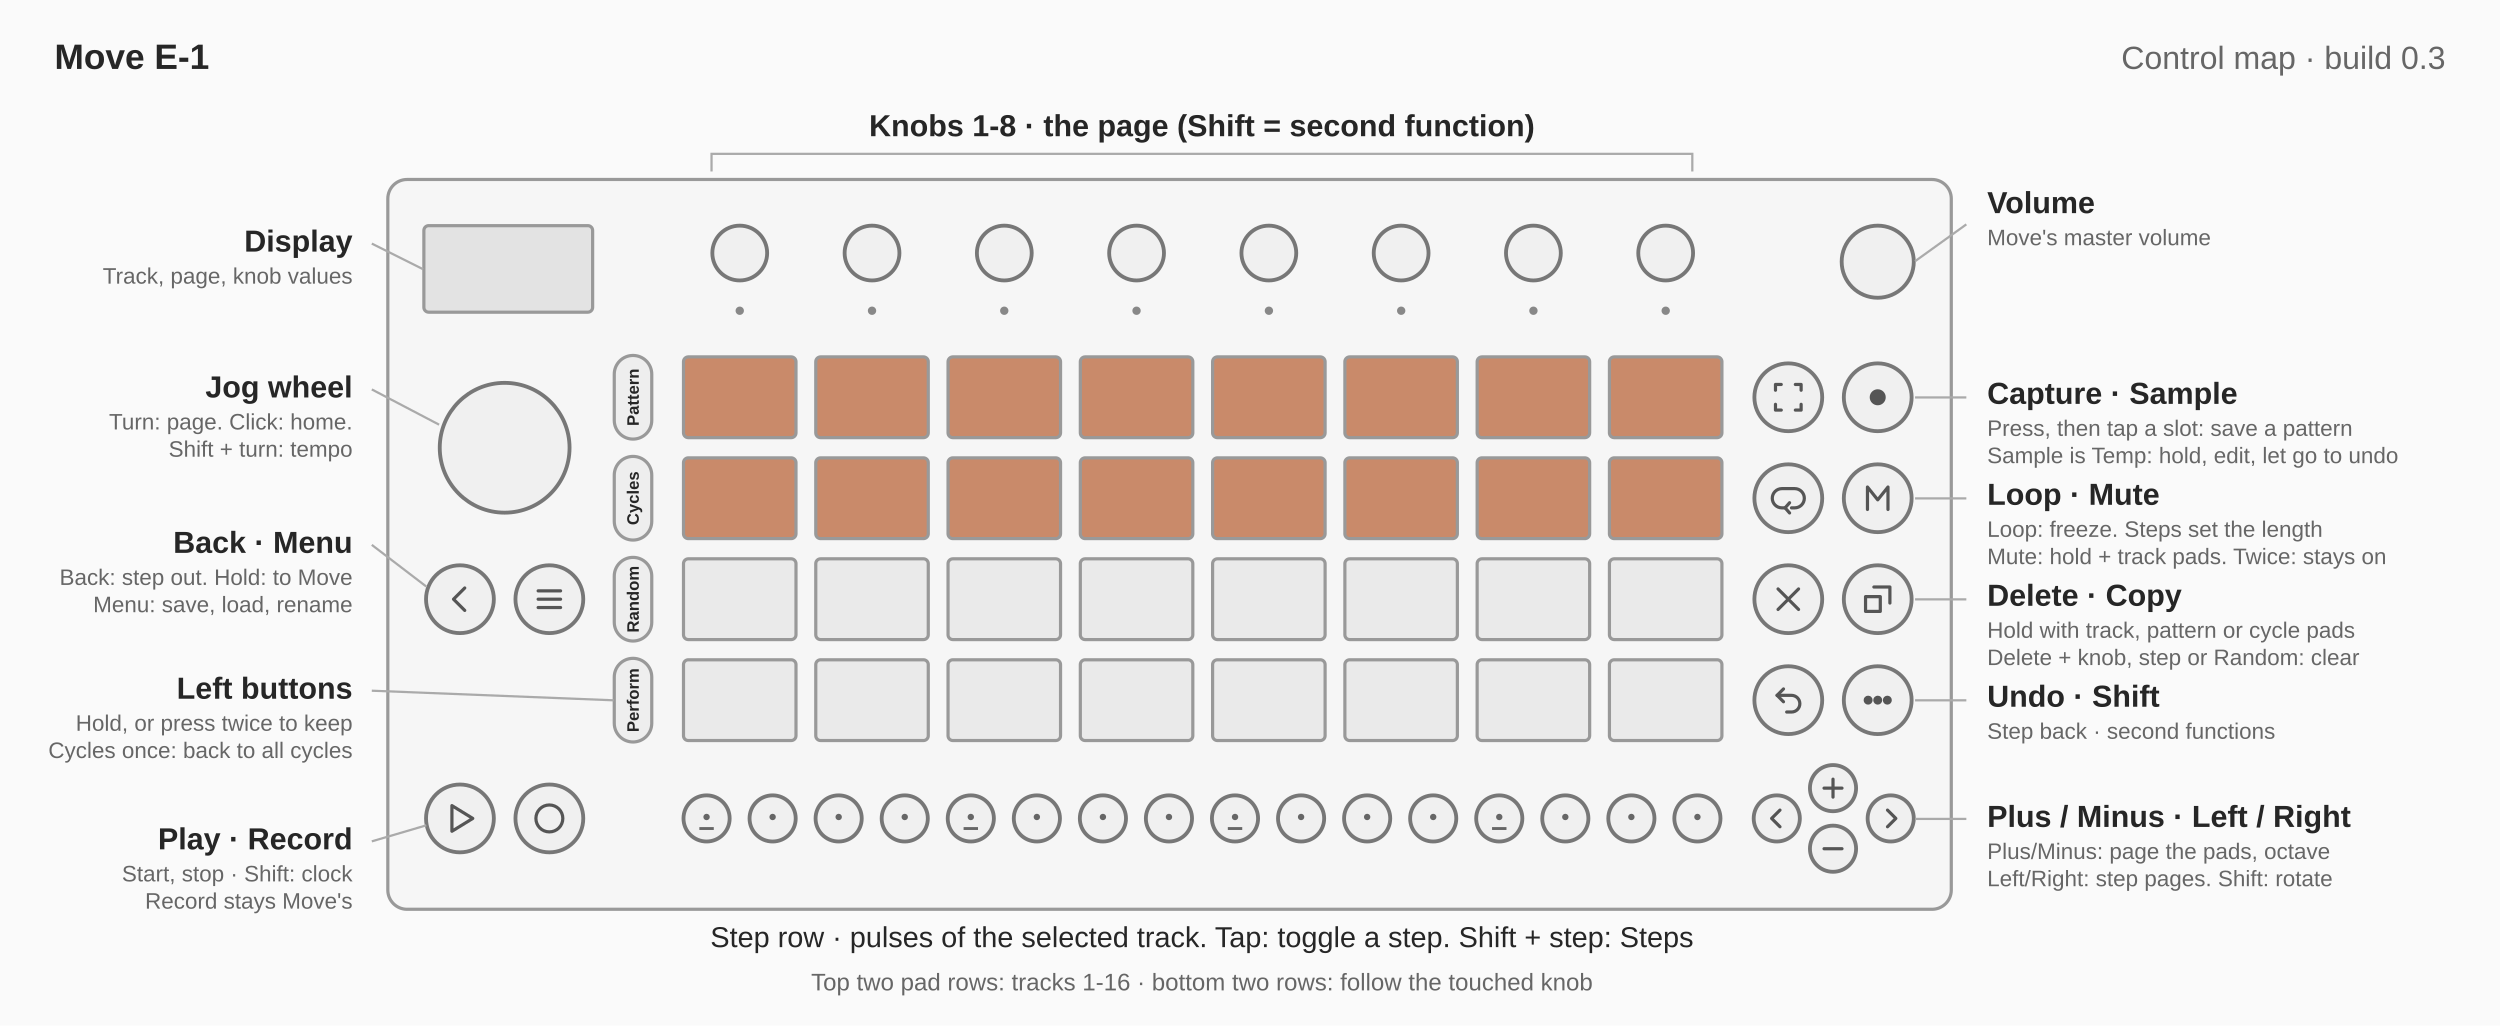
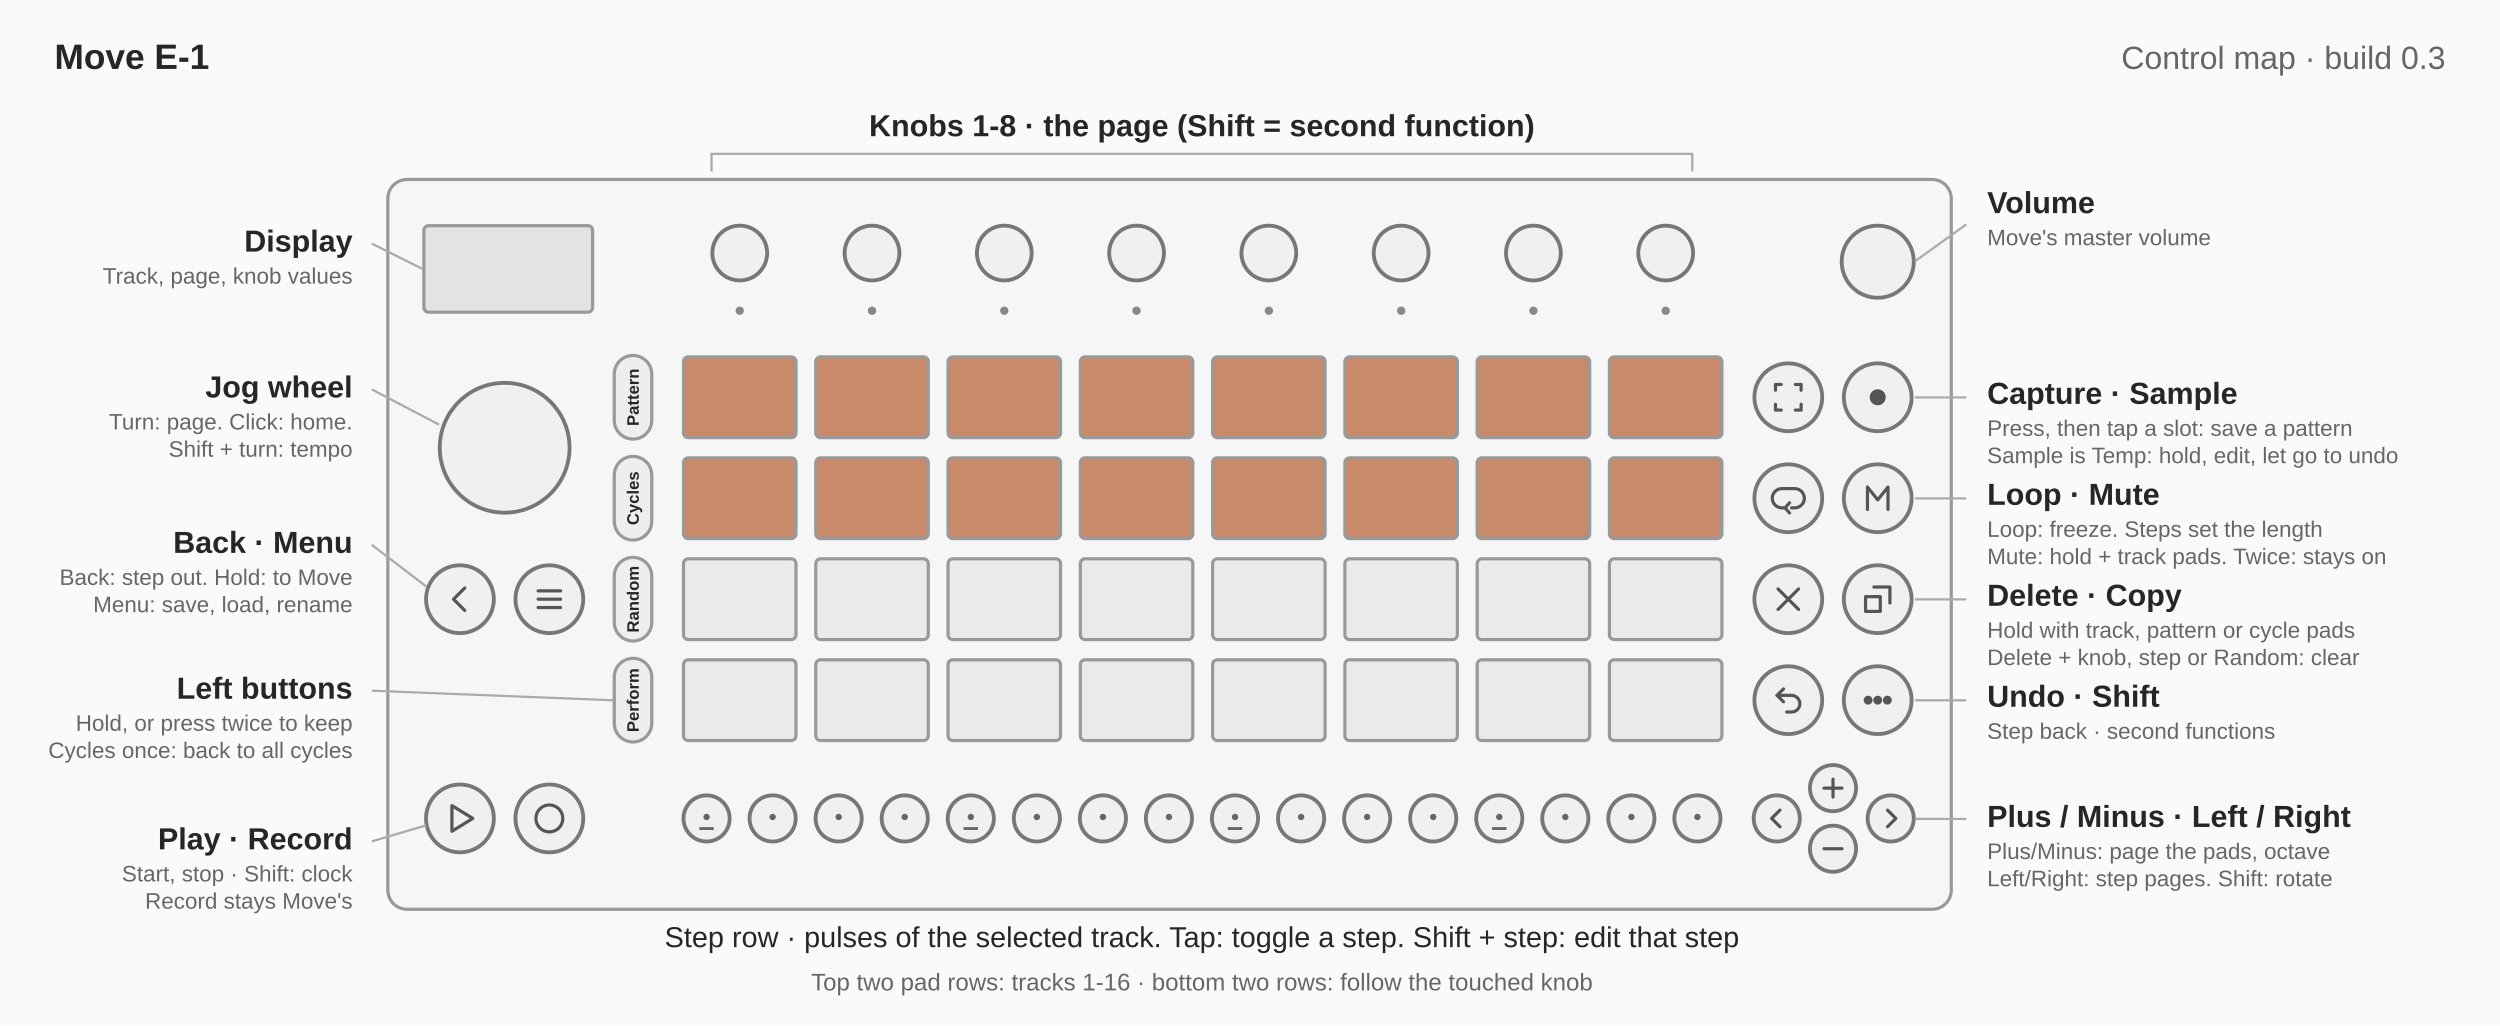
<svg xmlns="http://www.w3.org/2000/svg" width="1560" height="640" viewBox="0 0 1560 640" role="img" aria-labelledby="e1map-title e1map-desc" class="map">
  <rect class="bg" width="1560" height="640" fill="#fafafa" />
  <g font-family="Archivo, Helvetica Neue, Arial, sans-serif" fill="#262626">
    <text x="34" y="43" font-size="22" fill="#262626" font-weight="600">Move E-1</text>
    <text x="1526" y="43" font-size="20" fill="#666666" text-anchor="end">Control map · build 0.3</text>
    <g transform="translate(-270 -80) scale(2)">
      <rect x="256" y="96" width="487.8" height="227.7" rx="6" fill="#f6f6f6" stroke="#999999" />
      <rect x="267.25" y="110.4" width="52.65" height="27" rx="1.5" fill="#e3e3e3" stroke="#999999" />
      <circle cx="292.45" cy="179.7" r="20.25" fill="#f0f0f0" stroke="#777777" stroke-width="1.2" />
      <circle cx="365.8" cy="118.95" r="8.55" fill="#f0f0f0" stroke="#777777" stroke-width="1.2" />
      <circle cx="407.07" cy="118.95" r="8.55" fill="#f0f0f0" stroke="#777777" stroke-width="1.2" />
      <circle cx="448.34" cy="118.95" r="8.55" fill="#f0f0f0" stroke="#777777" stroke-width="1.2" />
      <circle cx="489.61" cy="118.95" r="8.55" fill="#f0f0f0" stroke="#777777" stroke-width="1.2" />
      <circle cx="530.88" cy="118.95" r="8.55" fill="#f0f0f0" stroke="#777777" stroke-width="1.2" />
      <circle cx="572.15" cy="118.95" r="8.55" fill="#f0f0f0" stroke="#777777" stroke-width="1.2" />
      <circle cx="613.42" cy="118.95" r="8.55" fill="#f0f0f0" stroke="#777777" stroke-width="1.2" />
      <circle cx="654.69" cy="118.95" r="8.55" fill="#f0f0f0" stroke="#777777" stroke-width="1.2" />
      <circle cx="720.85" cy="121.65" r="11.25" fill="#f0f0f0" stroke="#777777" stroke-width="1.2" />
      <rect x="326.65" y="150.9" width="11.7" height="26.1" rx="5.85" fill="#eeeeee" stroke="#999999" />
      <rect x="348.25" y="151.35" width="35.1" height="25.2" rx="1.5" fill="#c98a6a" data-role="track" stroke="#999999" />
      <rect x="389.52" y="151.35" width="35.1" height="25.2" rx="1.5" fill="#c98a6a" data-role="track" stroke="#999999" />
      <rect x="430.79" y="151.35" width="35.1" height="25.2" rx="1.5" fill="#c98a6a" data-role="track" stroke="#999999" />
      <rect x="472.06" y="151.35" width="35.1" height="25.2" rx="1.5" fill="#c98a6a" data-role="track" stroke="#999999" />
      <rect x="513.33" y="151.35" width="35.1" height="25.2" rx="1.5" fill="#c98a6a" data-role="track" stroke="#999999" />
      <rect x="554.6" y="151.35" width="35.1" height="25.2" rx="1.5" fill="#c98a6a" data-role="track" stroke="#999999" />
      <rect x="595.87" y="151.35" width="35.1" height="25.2" rx="1.5" fill="#c98a6a" data-role="track" stroke="#999999" />
      <rect x="637.14" y="151.35" width="35.1" height="25.2" rx="1.5" fill="#c98a6a" data-role="track" stroke="#999999" />
      <rect x="326.65" y="182.4" width="11.7" height="26.1" rx="5.85" fill="#eeeeee" stroke="#999999" />
      <rect x="348.25" y="182.85" width="35.1" height="25.2" rx="1.5" fill="#c98a6a" data-role="track" stroke="#999999" />
      <rect x="389.52" y="182.85" width="35.1" height="25.2" rx="1.5" fill="#c98a6a" data-role="track" stroke="#999999" />
      <rect x="430.79" y="182.85" width="35.1" height="25.2" rx="1.5" fill="#c98a6a" data-role="track" stroke="#999999" />
      <rect x="472.06" y="182.85" width="35.1" height="25.2" rx="1.5" fill="#c98a6a" data-role="track" stroke="#999999" />
      <rect x="513.33" y="182.85" width="35.1" height="25.2" rx="1.5" fill="#c98a6a" data-role="track" stroke="#999999" />
      <rect x="554.6" y="182.85" width="35.1" height="25.2" rx="1.5" fill="#c98a6a" data-role="track" stroke="#999999" />
      <rect x="595.87" y="182.85" width="35.1" height="25.2" rx="1.5" fill="#c98a6a" data-role="track" stroke="#999999" />
      <rect x="637.14" y="182.85" width="35.1" height="25.2" rx="1.5" fill="#c98a6a" data-role="track" stroke="#999999" />
      <rect x="326.65" y="213.9" width="11.7" height="26.1" rx="5.85" fill="#eeeeee" stroke="#999999" />
      <rect x="348.25" y="214.35" width="35.1" height="25.2" rx="1.5" fill="#eaeaea" stroke="#999999" />
      <rect x="389.52" y="214.35" width="35.1" height="25.2" rx="1.5" fill="#eaeaea" stroke="#999999" />
      <rect x="430.79" y="214.35" width="35.1" height="25.2" rx="1.5" fill="#eaeaea" stroke="#999999" />
      <rect x="472.06" y="214.35" width="35.1" height="25.2" rx="1.5" fill="#eaeaea" stroke="#999999" />
      <rect x="513.33" y="214.35" width="35.1" height="25.2" rx="1.5" fill="#eaeaea" stroke="#999999" />
      <rect x="554.6" y="214.35" width="35.1" height="25.2" rx="1.5" fill="#eaeaea" stroke="#999999" />
      <rect x="595.87" y="214.35" width="35.1" height="25.2" rx="1.5" fill="#eaeaea" stroke="#999999" />
      <rect x="637.14" y="214.35" width="35.1" height="25.2" rx="1.5" fill="#eaeaea" stroke="#999999" />
      <rect x="326.65" y="245.4" width="11.7" height="26.1" rx="5.85" fill="#eeeeee" stroke="#999999" />
      <rect x="348.25" y="245.85" width="35.1" height="25.2" rx="1.5" fill="#eaeaea" stroke="#999999" />
      <rect x="389.52" y="245.85" width="35.1" height="25.2" rx="1.5" fill="#eaeaea" stroke="#999999" />
      <rect x="430.79" y="245.85" width="35.1" height="25.2" rx="1.5" fill="#eaeaea" stroke="#999999" />
      <rect x="472.06" y="245.85" width="35.1" height="25.2" rx="1.5" fill="#eaeaea" stroke="#999999" />
      <rect x="513.33" y="245.85" width="35.1" height="25.2" rx="1.5" fill="#eaeaea" stroke="#999999" />
      <rect x="554.6" y="245.85" width="35.1" height="25.2" rx="1.5" fill="#eaeaea" stroke="#999999" />
      <rect x="595.87" y="245.85" width="35.1" height="25.2" rx="1.5" fill="#eaeaea" stroke="#999999" />
      <rect x="637.14" y="245.85" width="35.1" height="25.2" rx="1.5" fill="#eaeaea" stroke="#999999" />
      <circle cx="355.45" cy="295.35" r="7.2" fill="#f0f0f0" stroke="#777777" stroke-width="1.2" />
      <circle cx="376.06" cy="295.35" r="7.2" fill="#f0f0f0" stroke="#777777" stroke-width="1.2" />
      <circle cx="396.66" cy="295.35" r="7.2" fill="#f0f0f0" stroke="#777777" stroke-width="1.2" />
      <circle cx="417.28" cy="295.35" r="7.2" fill="#f0f0f0" stroke="#777777" stroke-width="1.2" />
      <circle cx="437.89" cy="295.35" r="7.2" fill="#f0f0f0" stroke="#777777" stroke-width="1.2" />
      <circle cx="458.5" cy="295.35" r="7.2" fill="#f0f0f0" stroke="#777777" stroke-width="1.2" />
      <circle cx="479.11" cy="295.35" r="7.2" fill="#f0f0f0" stroke="#777777" stroke-width="1.2" />
      <circle cx="499.71" cy="295.35" r="7.2" fill="#f0f0f0" stroke="#777777" stroke-width="1.2" />
      <circle cx="520.32" cy="295.35" r="7.2" fill="#f0f0f0" stroke="#777777" stroke-width="1.2" />
      <circle cx="540.94" cy="295.35" r="7.2" fill="#f0f0f0" stroke="#777777" stroke-width="1.2" />
      <circle cx="561.55" cy="295.35" r="7.2" fill="#f0f0f0" stroke="#777777" stroke-width="1.2" />
      <circle cx="582.16" cy="295.35" r="7.2" fill="#f0f0f0" stroke="#777777" stroke-width="1.2" />
      <circle cx="602.77" cy="295.35" r="7.2" fill="#f0f0f0" stroke="#777777" stroke-width="1.2" />
      <circle cx="623.38" cy="295.35" r="7.2" fill="#f0f0f0" stroke="#777777" stroke-width="1.2" />
      <circle cx="643.99" cy="295.35" r="7.2" fill="#f0f0f0" stroke="#777777" stroke-width="1.2" />
      <circle cx="664.59" cy="295.35" r="7.2" fill="#f0f0f0" stroke="#777777" stroke-width="1.2" />
      <circle cx="278.5" cy="226.95" r="10.58" fill="#f0f0f0" stroke="#777777" stroke-width="1.2" />
      <circle cx="306.4" cy="226.95" r="10.58" fill="#f0f0f0" stroke="#777777" stroke-width="1.2" />
      <circle cx="278.5" cy="295.35" r="10.58" fill="#f0f0f0" stroke="#777777" stroke-width="1.2" />
      <circle cx="306.4" cy="295.35" r="10.58" fill="#f0f0f0" stroke="#777777" stroke-width="1.2" />
      <circle cx="692.95" cy="163.95" r="10.58" fill="#f0f0f0" stroke="#777777" stroke-width="1.2" />
      <circle cx="720.85" cy="163.95" r="10.58" fill="#f0f0f0" stroke="#777777" stroke-width="1.2" />
      <circle cx="692.95" cy="195.45" r="10.58" fill="#f0f0f0" stroke="#777777" stroke-width="1.2" />
      <circle cx="720.85" cy="195.45" r="10.58" fill="#f0f0f0" stroke="#777777" stroke-width="1.2" />
      <circle cx="692.95" cy="226.95" r="10.58" fill="#f0f0f0" stroke="#777777" stroke-width="1.2" />
      <circle cx="720.85" cy="226.95" r="10.58" fill="#f0f0f0" stroke="#777777" stroke-width="1.2" />
      <circle cx="692.95" cy="258.45" r="10.58" fill="#f0f0f0" stroke="#777777" stroke-width="1.2" />
      <circle cx="720.85" cy="258.45" r="10.58" fill="#f0f0f0" stroke="#777777" stroke-width="1.2" />
      <circle cx="689.35" cy="295.35" r="7.2" fill="#f0f0f0" stroke="#777777" stroke-width="1.2" />
      <circle cx="724.9" cy="295.35" r="7.2" fill="#f0f0f0" stroke="#777777" stroke-width="1.2" />
      <circle cx="706.9" cy="285.9" r="7.2" fill="#f0f0f0" stroke="#777777" stroke-width="1.2" />
      <circle cx="706.9" cy="304.8" r="7.2" fill="#f0f0f0" stroke="#777777" stroke-width="1.2" />
      <g fill="none" stroke="#555555" stroke-width="1" stroke-linecap="round" stroke-linejoin="round">
        <polyline points="280,223.45 276.5,226.95 280,230.45" />
        <line x1="302.9" y1="224.35" x2="309.9" y2="224.35" />
        <line x1="302.9" y1="226.95" x2="309.9" y2="226.95" />
        <line x1="302.9" y1="229.55" x2="309.9" y2="229.55" />
        <polygon points="276,291.35 282.5,295.35 276,299.35" />
        <circle cx="306.4" cy="295.35" r="4.2" />
        <polyline points="688.95,161.75 688.95,159.95 690.75,159.95" />
        <polyline points="688.95,166.15 688.95,167.95 690.75,167.95" />
        <polyline points="696.95,161.75 696.95,159.95 695.15,159.95" />
        <polyline points="696.95,166.15 696.95,167.95 695.15,167.95" />
        <circle cx="720.85" cy="163.95" r="2" fill="#555555" />
        <path d="M691.95,198.45 H690.95 a3,3 0 0 1 0,-6 h4 a3,3 0 0 1 0,6 h-1" />
        <polyline points="693.35,196.85 691.95,198.45 693.35,200.05" />
        <polyline points="717.65,198.95 717.65,191.95 720.85,195.95 724.05,191.95 724.05,198.95" />
        <path d="M689.75,223.75 L696.15,230.15 M696.15,223.75 L689.75,230.15" />
        <rect x="717.05" y="226.15" width="4.6" height="4.6" />
        <polyline points="719.65,223.15 724.65,223.15 724.65,228.15" />
        <path d="M689.45,256.95 H693.95 a2.6,2.6 0 0 1 0,5.2 H692.45" />
        <polyline points="691.45,254.95 689.45,256.95 691.45,258.95" />
        <circle cx="717.85" cy="258.45" r="0.9" fill="#555555" />
        <circle cx="720.85" cy="258.45" r="0.9" fill="#555555" />
        <circle cx="723.85" cy="258.45" r="0.9" fill="#555555" />
        <polyline points="690.35,292.75 687.75,295.35 690.35,297.95" />
        <polyline points="723.9,292.75 726.5,295.35 723.9,297.95" />
        <path d="M704.1,285.9 H709.7 M706.9,283.1 V288.7" />
        <path d="M704.1,304.8 H709.7" />
      </g>
      <circle cx="365.8" cy="136.95" r="1.3" fill="#888888" />
      <circle cx="407.07" cy="136.95" r="1.3" fill="#888888" />
      <circle cx="448.33" cy="136.95" r="1.3" fill="#888888" />
      <circle cx="489.6" cy="136.95" r="1.3" fill="#888888" />
      <circle cx="530.9" cy="136.95" r="1.3" fill="#888888" />
      <circle cx="572.17" cy="136.95" r="1.3" fill="#888888" />
      <circle cx="613.43" cy="136.95" r="1.3" fill="#888888" />
      <circle cx="654.7" cy="136.95" r="1.3" fill="#888888" />
      <text transform="translate(334.3 163.95) rotate(-90)" font-size="5.2" fill="#262626" text-anchor="middle" font-weight="600">Pattern</text>
      <text transform="translate(334.3 195.45) rotate(-90)" font-size="5.2" fill="#262626" text-anchor="middle" font-weight="600">Cycles</text>
      <text transform="translate(334.3 226.95) rotate(-90)" font-size="5.2" fill="#262626" text-anchor="middle" font-weight="600">Random</text>
      <text transform="translate(334.3 258.45) rotate(-90)" font-size="5.2" fill="#262626" text-anchor="middle" font-weight="600">Perform</text>
      <circle cx="355.45" cy="294.9" r="1" fill="#666666" />
      <line x1="353.20" y1="298.5" x2="357.70" y2="298.5" stroke="#666666" stroke-width="0.9" />
      <circle cx="376.06" cy="294.9" r="1" fill="#666666" />
      <circle cx="396.67" cy="294.9" r="1" fill="#666666" />
      <circle cx="417.28" cy="294.9" r="1" fill="#666666" />
      <circle cx="437.89" cy="294.9" r="1" fill="#666666" />
      <line x1="435.64" y1="298.5" x2="440.14" y2="298.5" stroke="#666666" stroke-width="0.9" />
      <circle cx="458.50" cy="294.9" r="1" fill="#666666" />
      <circle cx="479.11" cy="294.9" r="1" fill="#666666" />
      <circle cx="499.72" cy="294.9" r="1" fill="#666666" />
      <circle cx="520.33" cy="294.9" r="1" fill="#666666" />
      <line x1="518.08" y1="298.5" x2="522.58" y2="298.5" stroke="#666666" stroke-width="0.9" />
      <circle cx="540.94" cy="294.9" r="1" fill="#666666" />
      <circle cx="561.55" cy="294.9" r="1" fill="#666666" />
      <circle cx="582.16" cy="294.9" r="1" fill="#666666" />
      <circle cx="602.77" cy="294.9" r="1" fill="#666666" />
      <line x1="600.52" y1="298.5" x2="605.02" y2="298.5" stroke="#666666" stroke-width="0.9" />
      <circle cx="623.38" cy="294.9" r="1" fill="#666666" />
      <circle cx="643.99" cy="294.9" r="1" fill="#666666" />
      <circle cx="664.60" cy="294.9" r="1" fill="#666666" />
    </g>
    <text x="750" y="85" font-size="19" fill="#262626" text-anchor="middle" font-weight="600">Knobs 1-8 · the page (Shift = second function)</text>
    <polyline points="444,107 444,96 1056,96 1056,107" fill="none" stroke="#aaaaaa" stroke-width="1.4" />
    <text x="1240" y="133" font-size="19" fill="#262626" text-anchor="start" font-weight="600">Volume</text>
    <text x="1240" y="153" font-size="14" fill="#666666" text-anchor="start">Move's master volume</text>
    <polyline points="1195,163 1227,140" fill="none" stroke="#aaaaaa" stroke-width="1.4" />
    <text x="1240" y="252" font-size="19" fill="#262626" text-anchor="start" font-weight="600">Capture · Sample</text>
    <text x="1240" y="272" font-size="14" fill="#666666" text-anchor="start">Press, then tap a slot: save a pattern</text>
    <text x="1240" y="289" font-size="14" fill="#666666" text-anchor="start">Sample is Temp: hold, edit, let go to undo</text>
    <polyline points="1195,248 1227,248" fill="none" stroke="#aaaaaa" stroke-width="1.4" />
    <text x="1240" y="315" font-size="19" fill="#262626" text-anchor="start" font-weight="600">Loop · Mute</text>
    <text x="1240" y="335" font-size="14" fill="#666666" text-anchor="start">Loop: freeze. Steps set the length</text>
    <text x="1240" y="352" font-size="14" fill="#666666" text-anchor="start">Mute: hold + track pads. Twice: stays on</text>
    <polyline points="1195,311 1227,311" fill="none" stroke="#aaaaaa" stroke-width="1.4" />
    <text x="1240" y="378" font-size="19" fill="#262626" text-anchor="start" font-weight="600">Delete · Copy</text>
    <text x="1240" y="398" font-size="14" fill="#666666" text-anchor="start">Hold with track, pattern or cycle pads</text>
    <text x="1240" y="415" font-size="14" fill="#666666" text-anchor="start">Delete + knob, step or Random: clear</text>
    <polyline points="1195,374 1227,374" fill="none" stroke="#aaaaaa" stroke-width="1.4" />
    <text x="1240" y="441" font-size="19" fill="#262626" text-anchor="start" font-weight="600">Undo · Shift</text>
    <text x="1240" y="461" font-size="14" fill="#666666" text-anchor="start">Step back · second functions</text>
    <polyline points="1195,437 1227,437" fill="none" stroke="#aaaaaa" stroke-width="1.4" />
    <text x="1240" y="516" font-size="19" fill="#262626" text-anchor="start" font-weight="600">Plus / Minus · Left / Right</text>
    <text x="1240" y="536" font-size="14" fill="#666666" text-anchor="start">Plus/Minus: page the pads, octave</text>
    <text x="1240" y="553" font-size="14" fill="#666666" text-anchor="start">Left/Right: step pages. Shift: rotate</text>
    <polyline points="1195,511 1227,511" fill="none" stroke="#aaaaaa" stroke-width="1.4" />
    <text x="220" y="157" font-size="19" fill="#262626" text-anchor="end" font-weight="600">Display</text>
    <text x="220" y="177" font-size="14" fill="#666666" text-anchor="end">Track, page, knob values</text>
    <polyline points="232,152 264,168" fill="none" stroke="#aaaaaa" stroke-width="1.4" />
    <text x="220" y="248" font-size="19" fill="#262626" text-anchor="end" font-weight="600">Jog wheel</text>
    <text x="220" y="268" font-size="14" fill="#666666" text-anchor="end">Turn: page. Click: home.</text>
    <text x="220" y="285" font-size="14" fill="#666666" text-anchor="end">Shift + turn: tempo</text>
    <polyline points="232,243 274,265" fill="none" stroke="#aaaaaa" stroke-width="1.4" />
    <text x="220" y="345" font-size="19" fill="#262626" text-anchor="end" font-weight="600">Back · Menu</text>
    <text x="220" y="365" font-size="14" fill="#666666" text-anchor="end">Back: step out. Hold: to Move</text>
    <text x="220" y="382" font-size="14" fill="#666666" text-anchor="end">Menu: save, load, rename</text>
    <polyline points="232,340 266,366" fill="none" stroke="#aaaaaa" stroke-width="1.4" />
    <text x="220" y="436" font-size="19" fill="#262626" text-anchor="end" font-weight="600">Left buttons</text>
    <text x="220" y="456" font-size="14" fill="#666666" text-anchor="end">Hold, or press twice to keep</text>
    <text x="220" y="473" font-size="14" fill="#666666" text-anchor="end">Cycles once: back to all cycles</text>
    <polyline points="232,431 383,437" fill="none" stroke="#aaaaaa" stroke-width="1.4" />
    <text x="220" y="530" font-size="19" fill="#262626" text-anchor="end" font-weight="600">Play · Record</text>
    <text x="220" y="550" font-size="14" fill="#666666" text-anchor="end">Start, stop · Shift: clock</text>
    <text x="220" y="567" font-size="14" fill="#666666" text-anchor="end">Record stays Move's</text>
    <polyline points="232,525 266,515" fill="none" stroke="#aaaaaa" stroke-width="1.4" />
-     <text x="750" y="591" font-size="18" fill="#262626" text-anchor="middle">Step row · pulses of the selected track. Tap: toggle a step. Shift + step: Steps</text>
+     <text x="750" y="591" font-size="18" fill="#262626" text-anchor="middle">Step row · pulses of the selected track. Tap: toggle a step. Shift + step: edit that step</text>
    <text x="750" y="618" font-size="15" fill="#666666" text-anchor="middle">Top two pad rows: tracks 1-16 · bottom two rows: follow the touched knob</text>
  </g>
</svg>
